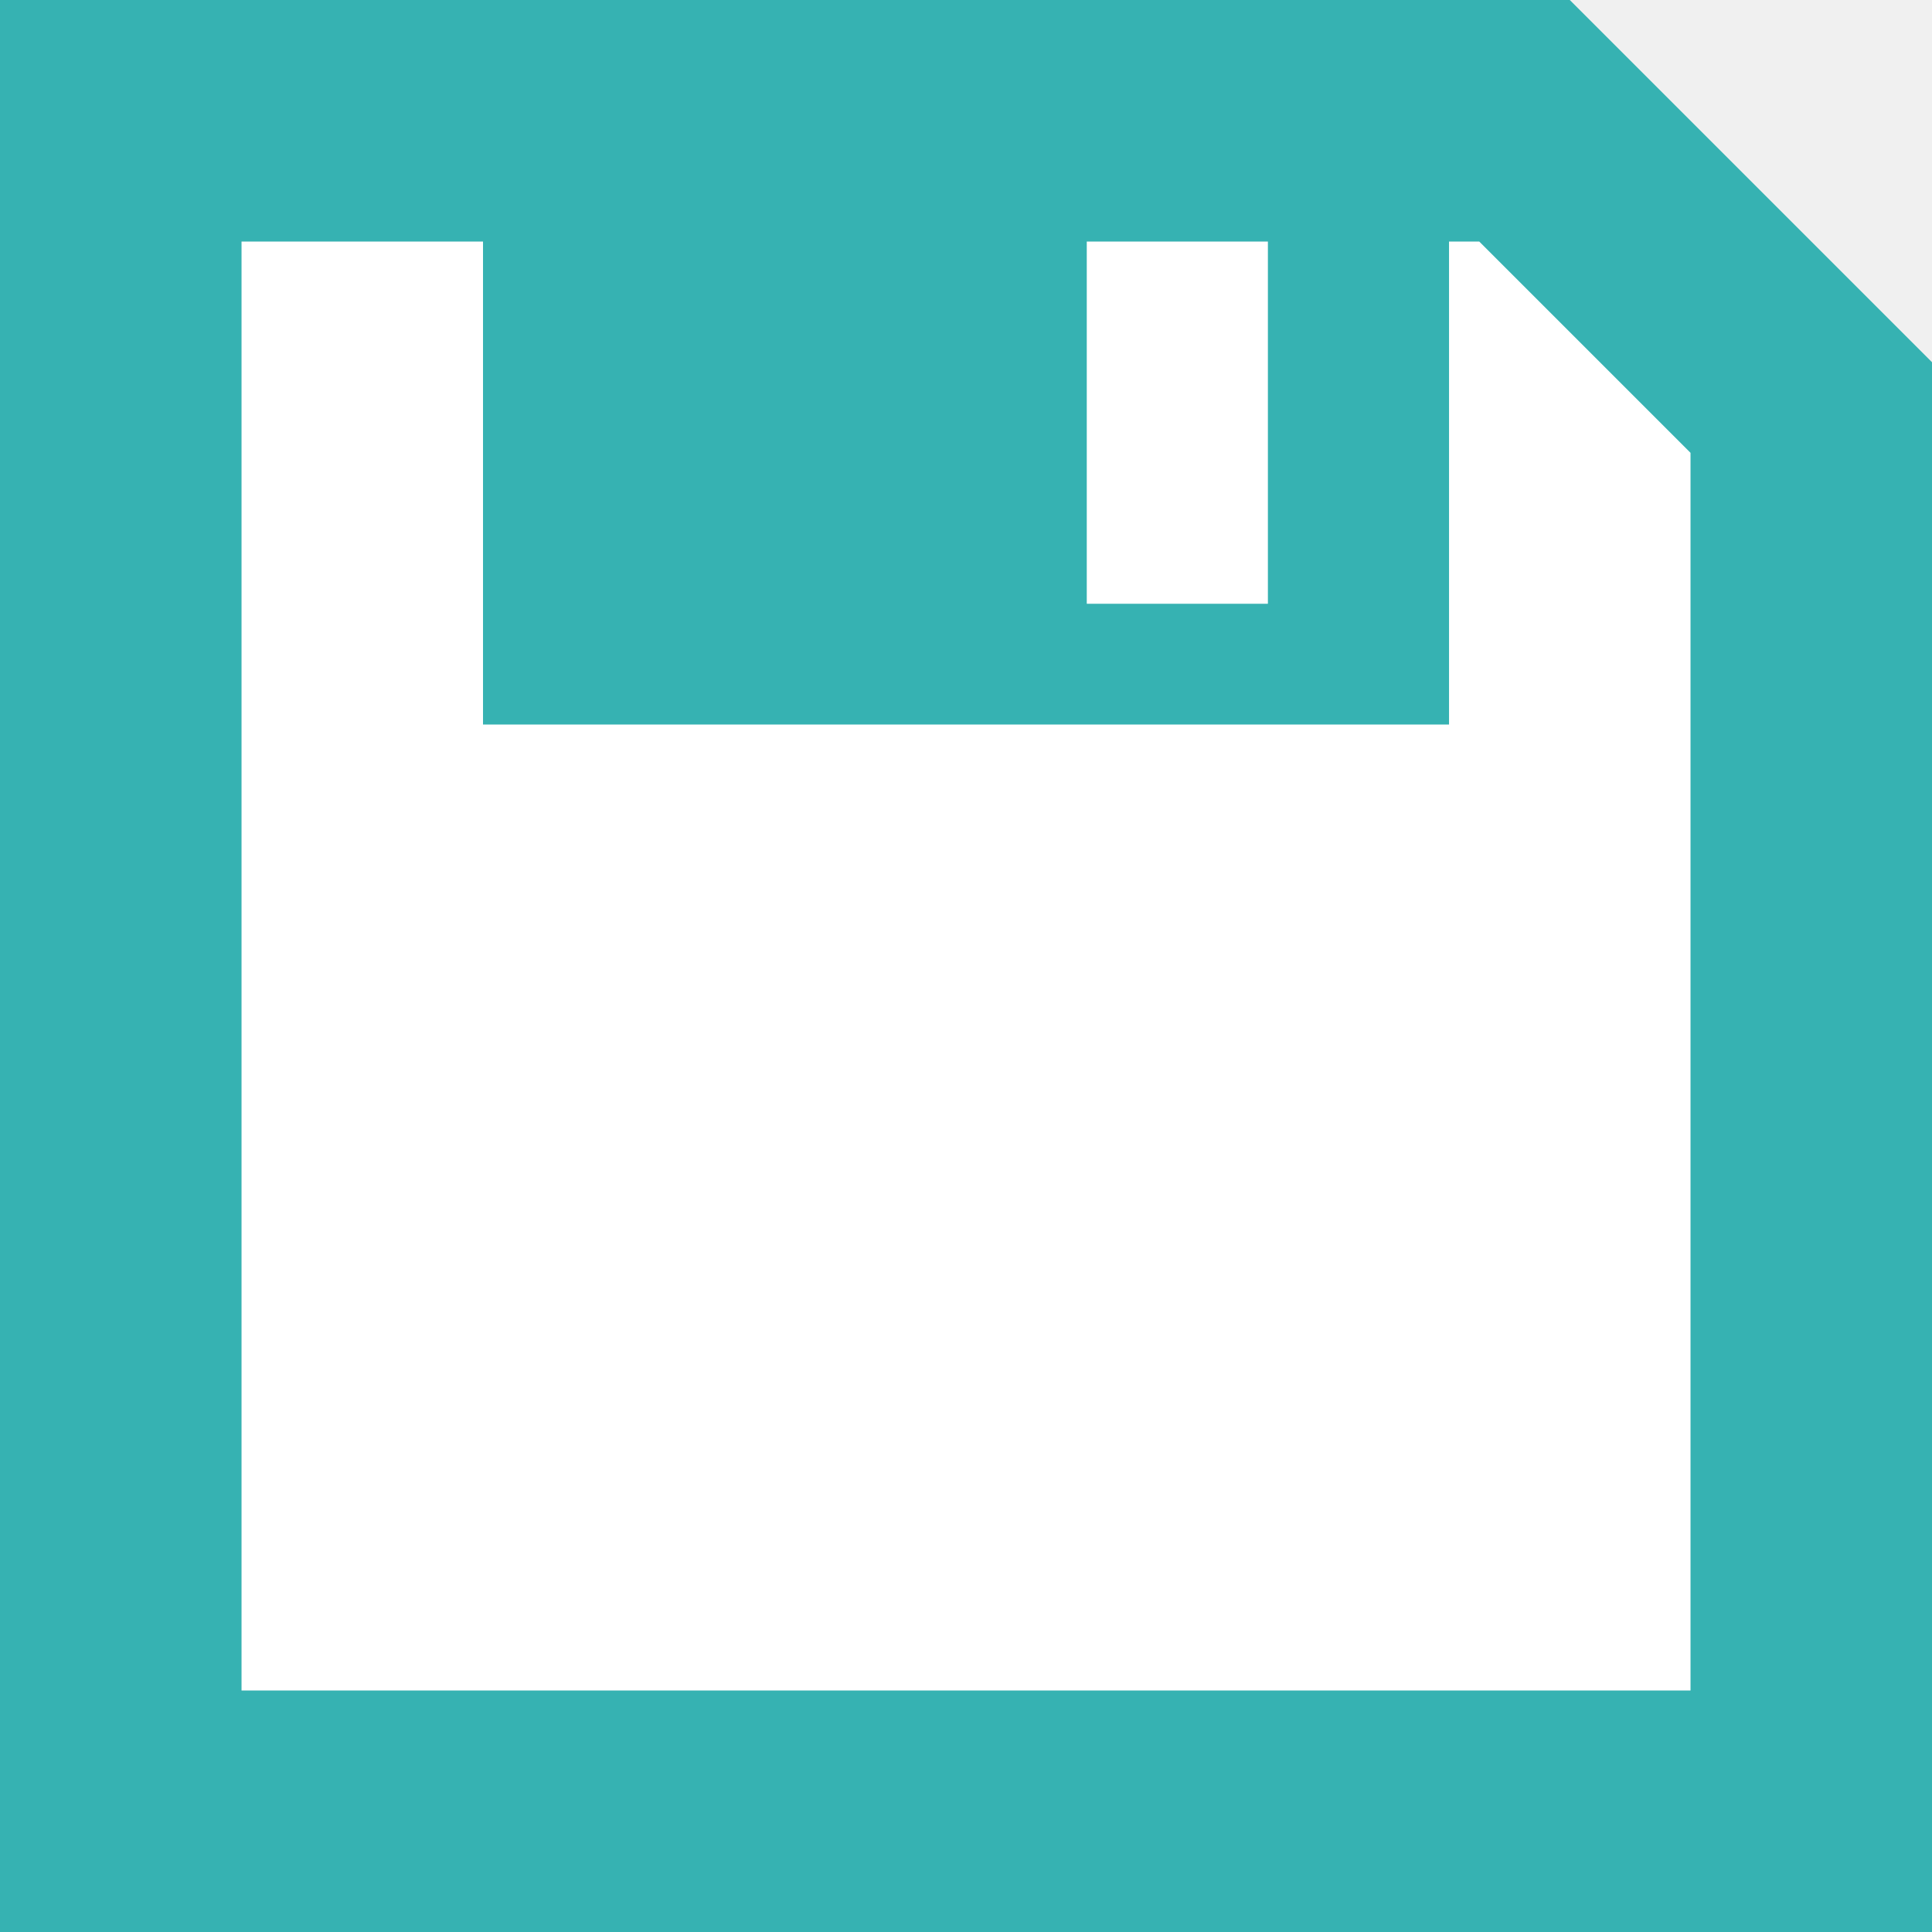
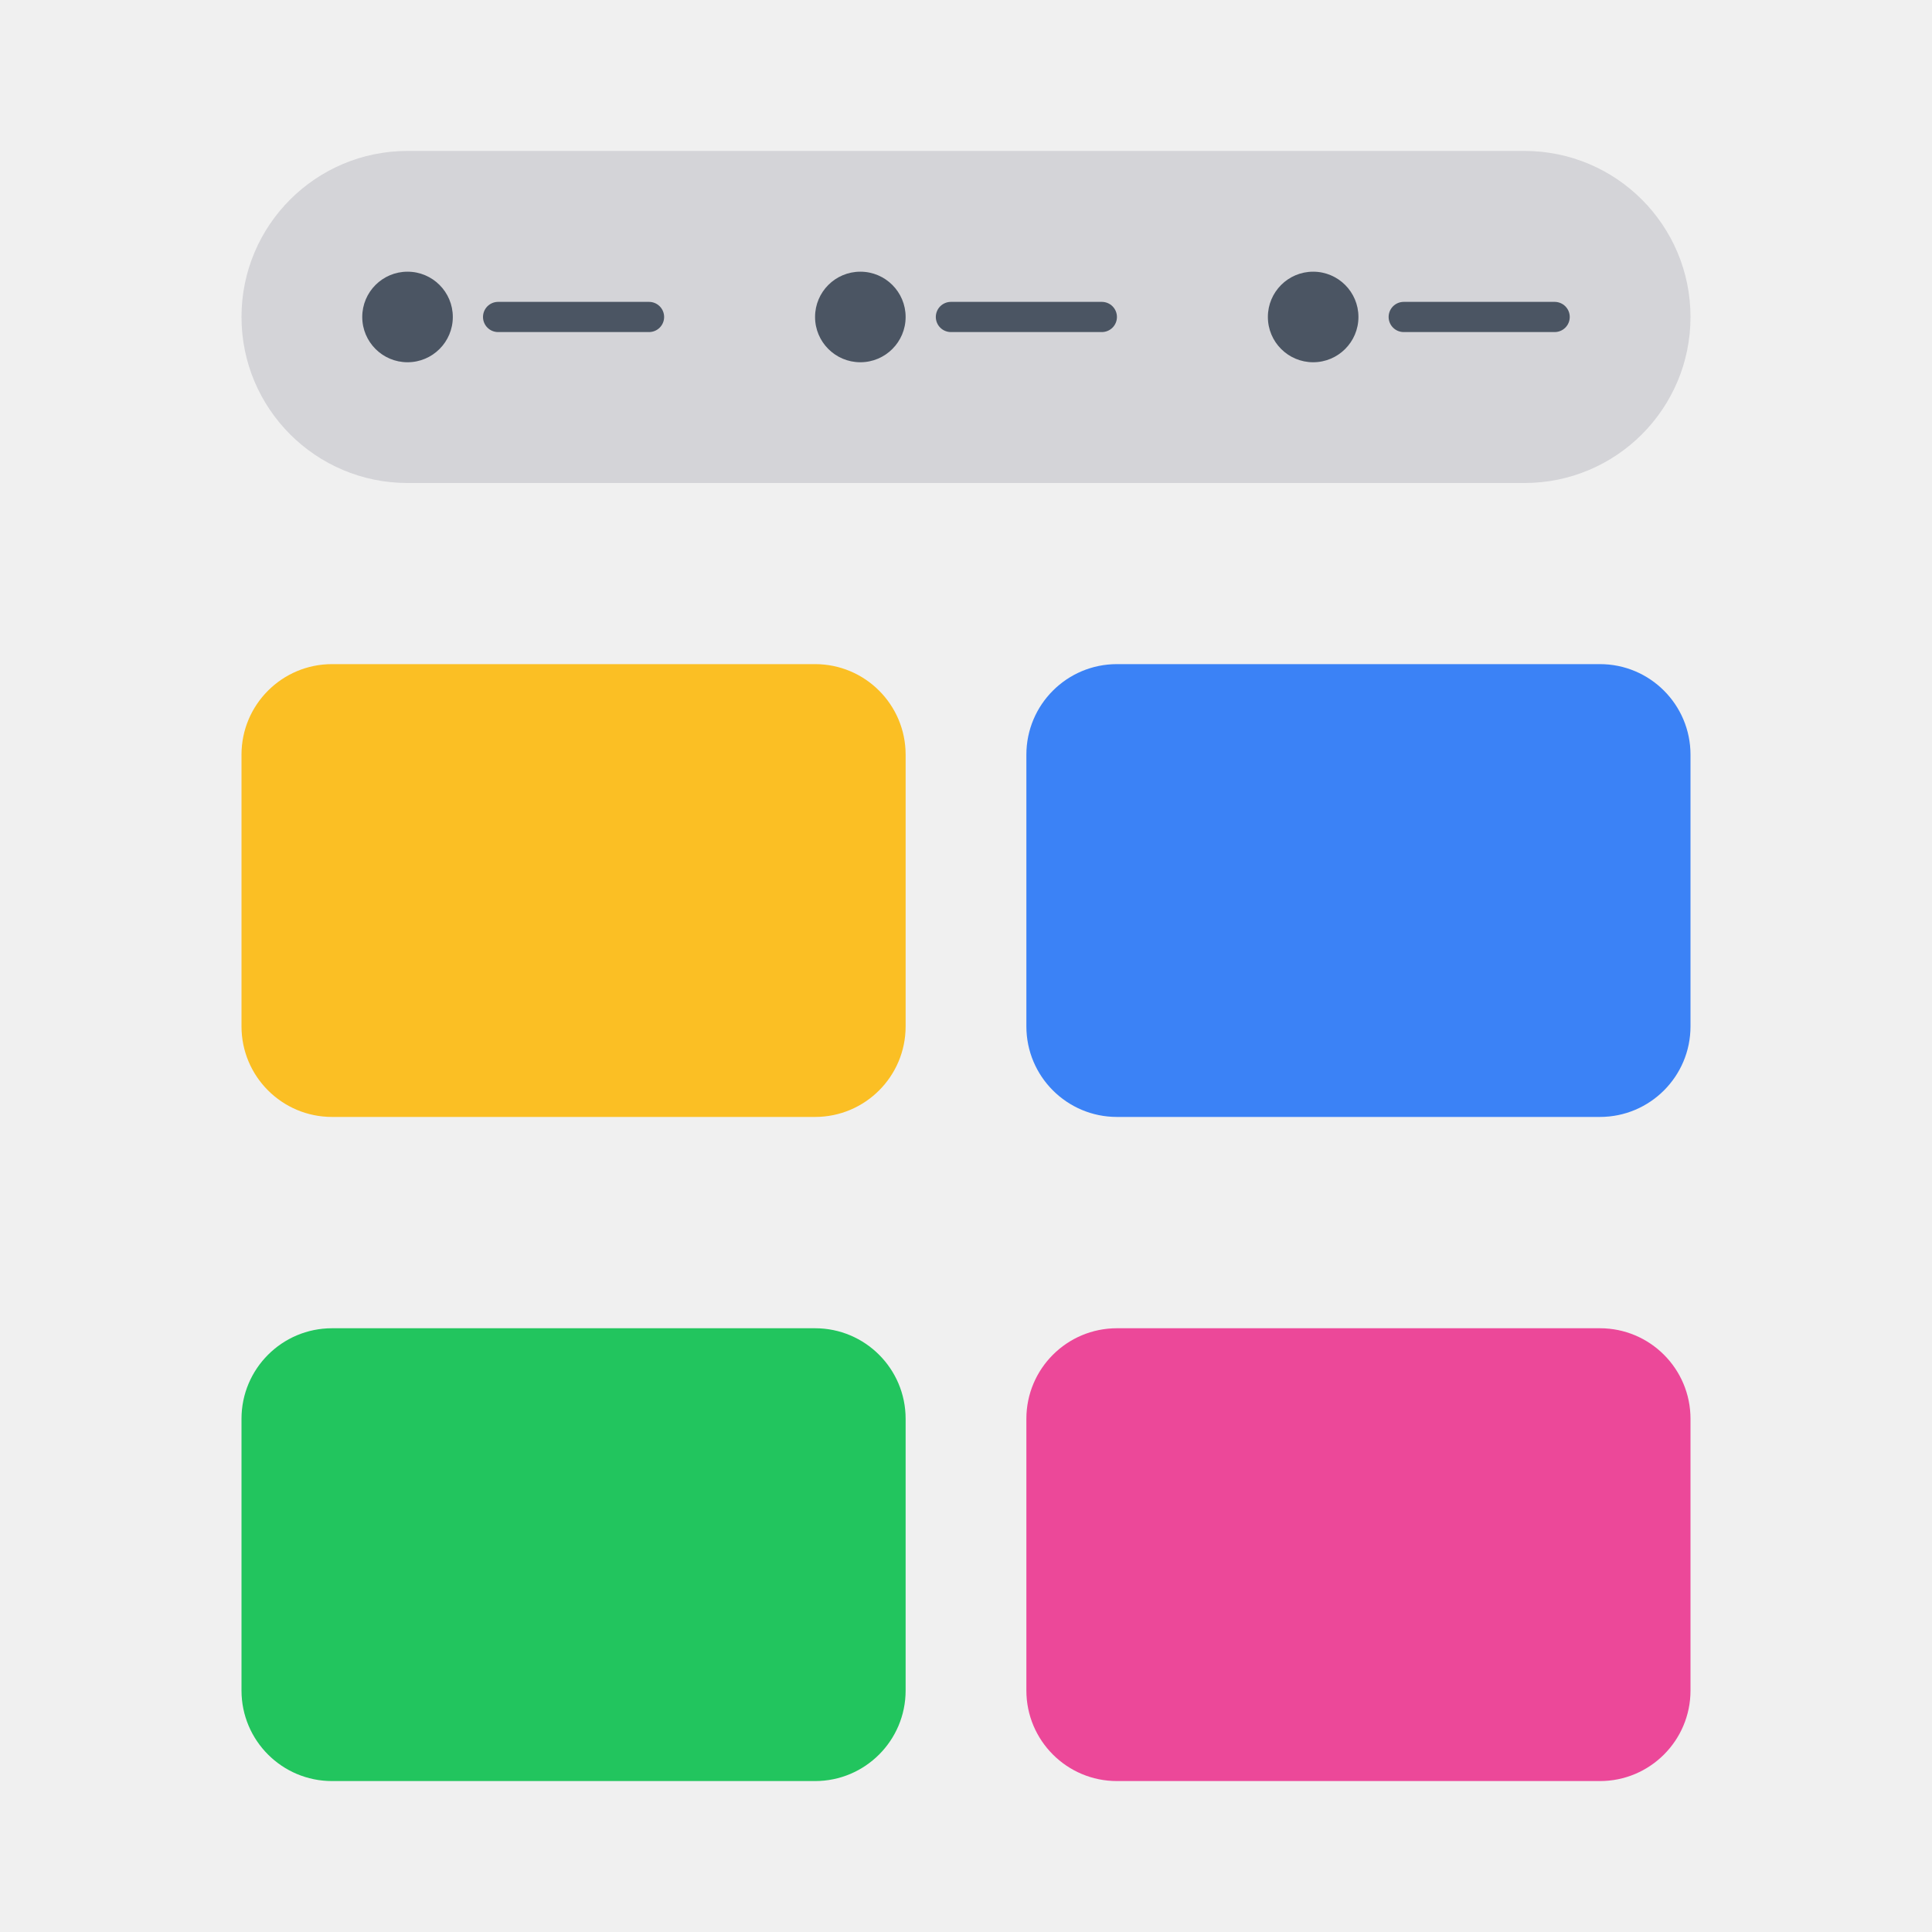
- <svg xmlns="http://www.w3.org/2000/svg" width="64" height="64" viewBox="0 0 16.933 16.933">
-   <g id="layer1" transform="translate(0,-280.0666)">
-     <rect style="fill:#ffffff;fill-opacity:1;stroke:none;stroke-width:0.265" width="12.7" height="12.7" x="2.117" y="282.183" ry="1.2111329e-005" />
-     <path style="fill:#36b2b2;fill-opacity:1;stroke-width:1" d="M 0 0 L 0 64 L 64 64 L 64 15 L 64 12 L 52 0 L 0 0 z M 8 8 L 16 8 L 16 24 L 48 24 L 48 8 L 49 8 L 56 15 L 56 56 L 8 56 L 8 8 z M 36 8 L 38 8 L 40 8 L 42 8 L 42 20 L 40 20 L 38 20 L 36 20 L 36 8 z " transform="matrix(0.2645833,0,0,0.2645833,0,280.0666)" />
-   </g>
+ <svg xmlns="http://www.w3.org/2000/svg" width="128" height="128" viewBox="0 0 128 128" role="img" aria-labelledby="title desc">
+   <rect x="16" y="10" width="96" height="22" rx="11" fill="#d4d4d8" />
+   <circle cx="27" cy="21" r="3" fill="#4b5563" />
+   <line x1="33" y1="21" x2="43" y2="21" stroke="#4b5563" stroke-width="2" stroke-linecap="round" />
+   <circle cx="57" cy="21" r="3" fill="#4b5563" />
+   <line x1="63" y1="21" x2="73" y2="21" stroke="#4b5563" stroke-width="2" stroke-linecap="round" />
+   <circle cx="87" cy="21" r="3" fill="#4b5563" />
+   <line x1="93" y1="21" x2="103" y2="21" stroke="#4b5563" stroke-width="2" stroke-linecap="round" />
+   <rect x="16" y="44" width="44" height="30" rx="6" fill="#fbbf24" />
+   <rect x="68" y="44" width="44" height="30" rx="6" fill="#3b82f6" />
+   <rect x="16" y="88" width="44" height="30" rx="6" fill="#22c55e" />
+   <rect x="68" y="88" width="44" height="30" rx="6" fill="#ec4899" />
</svg>
